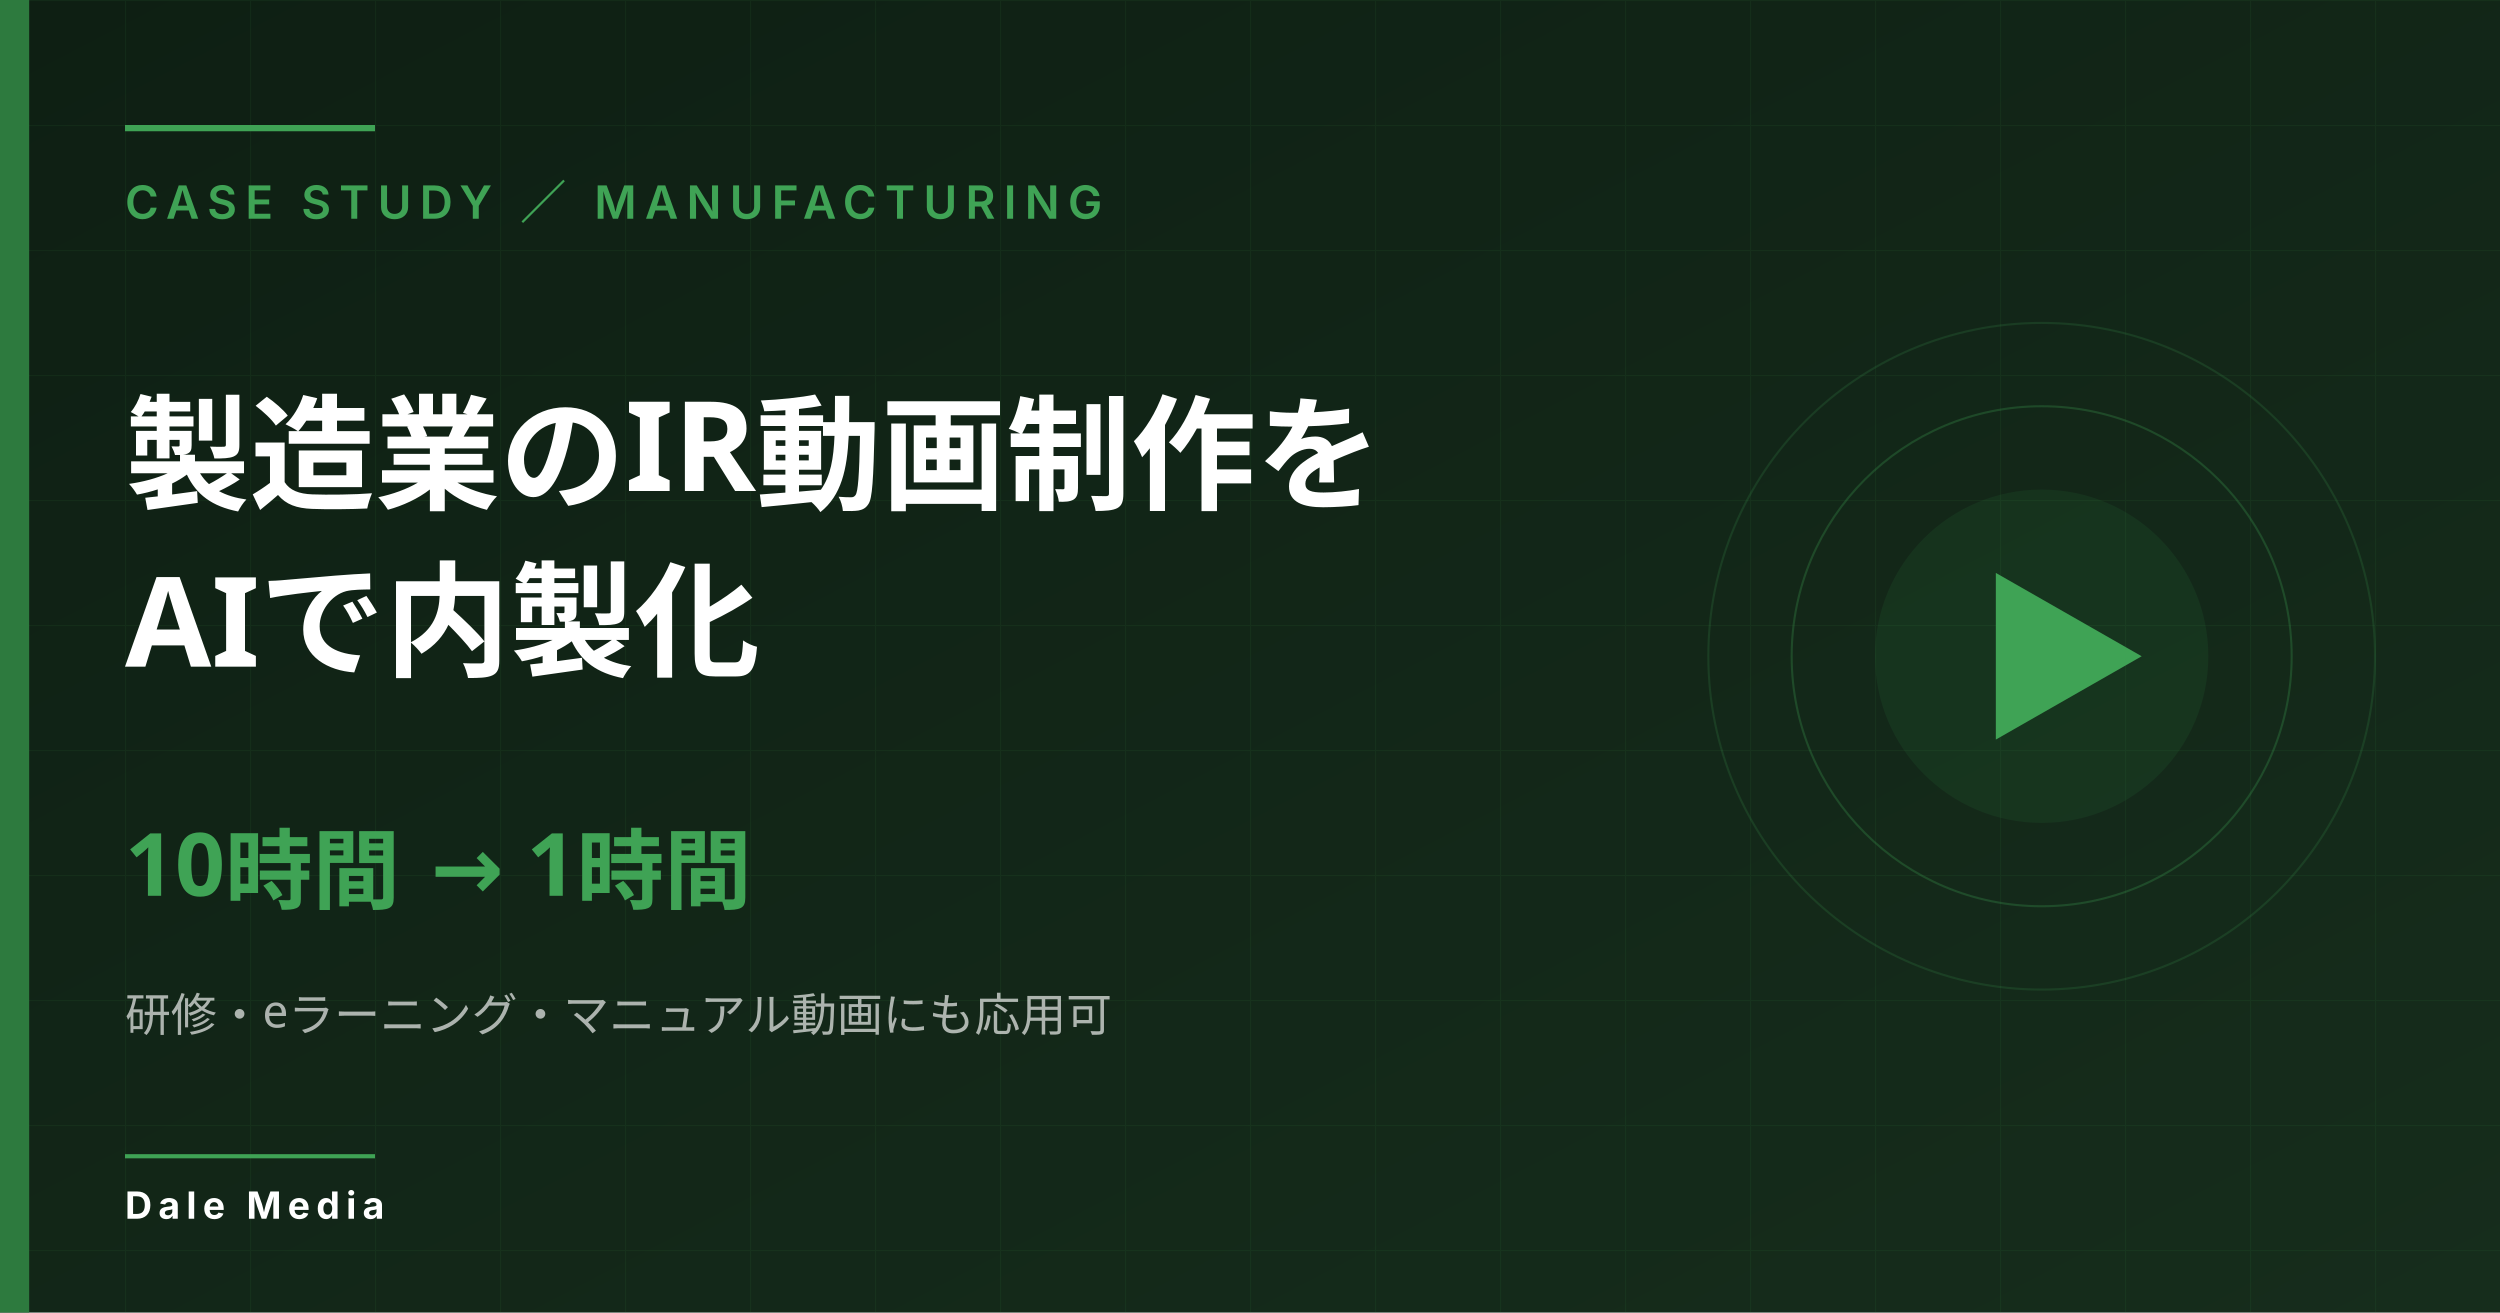
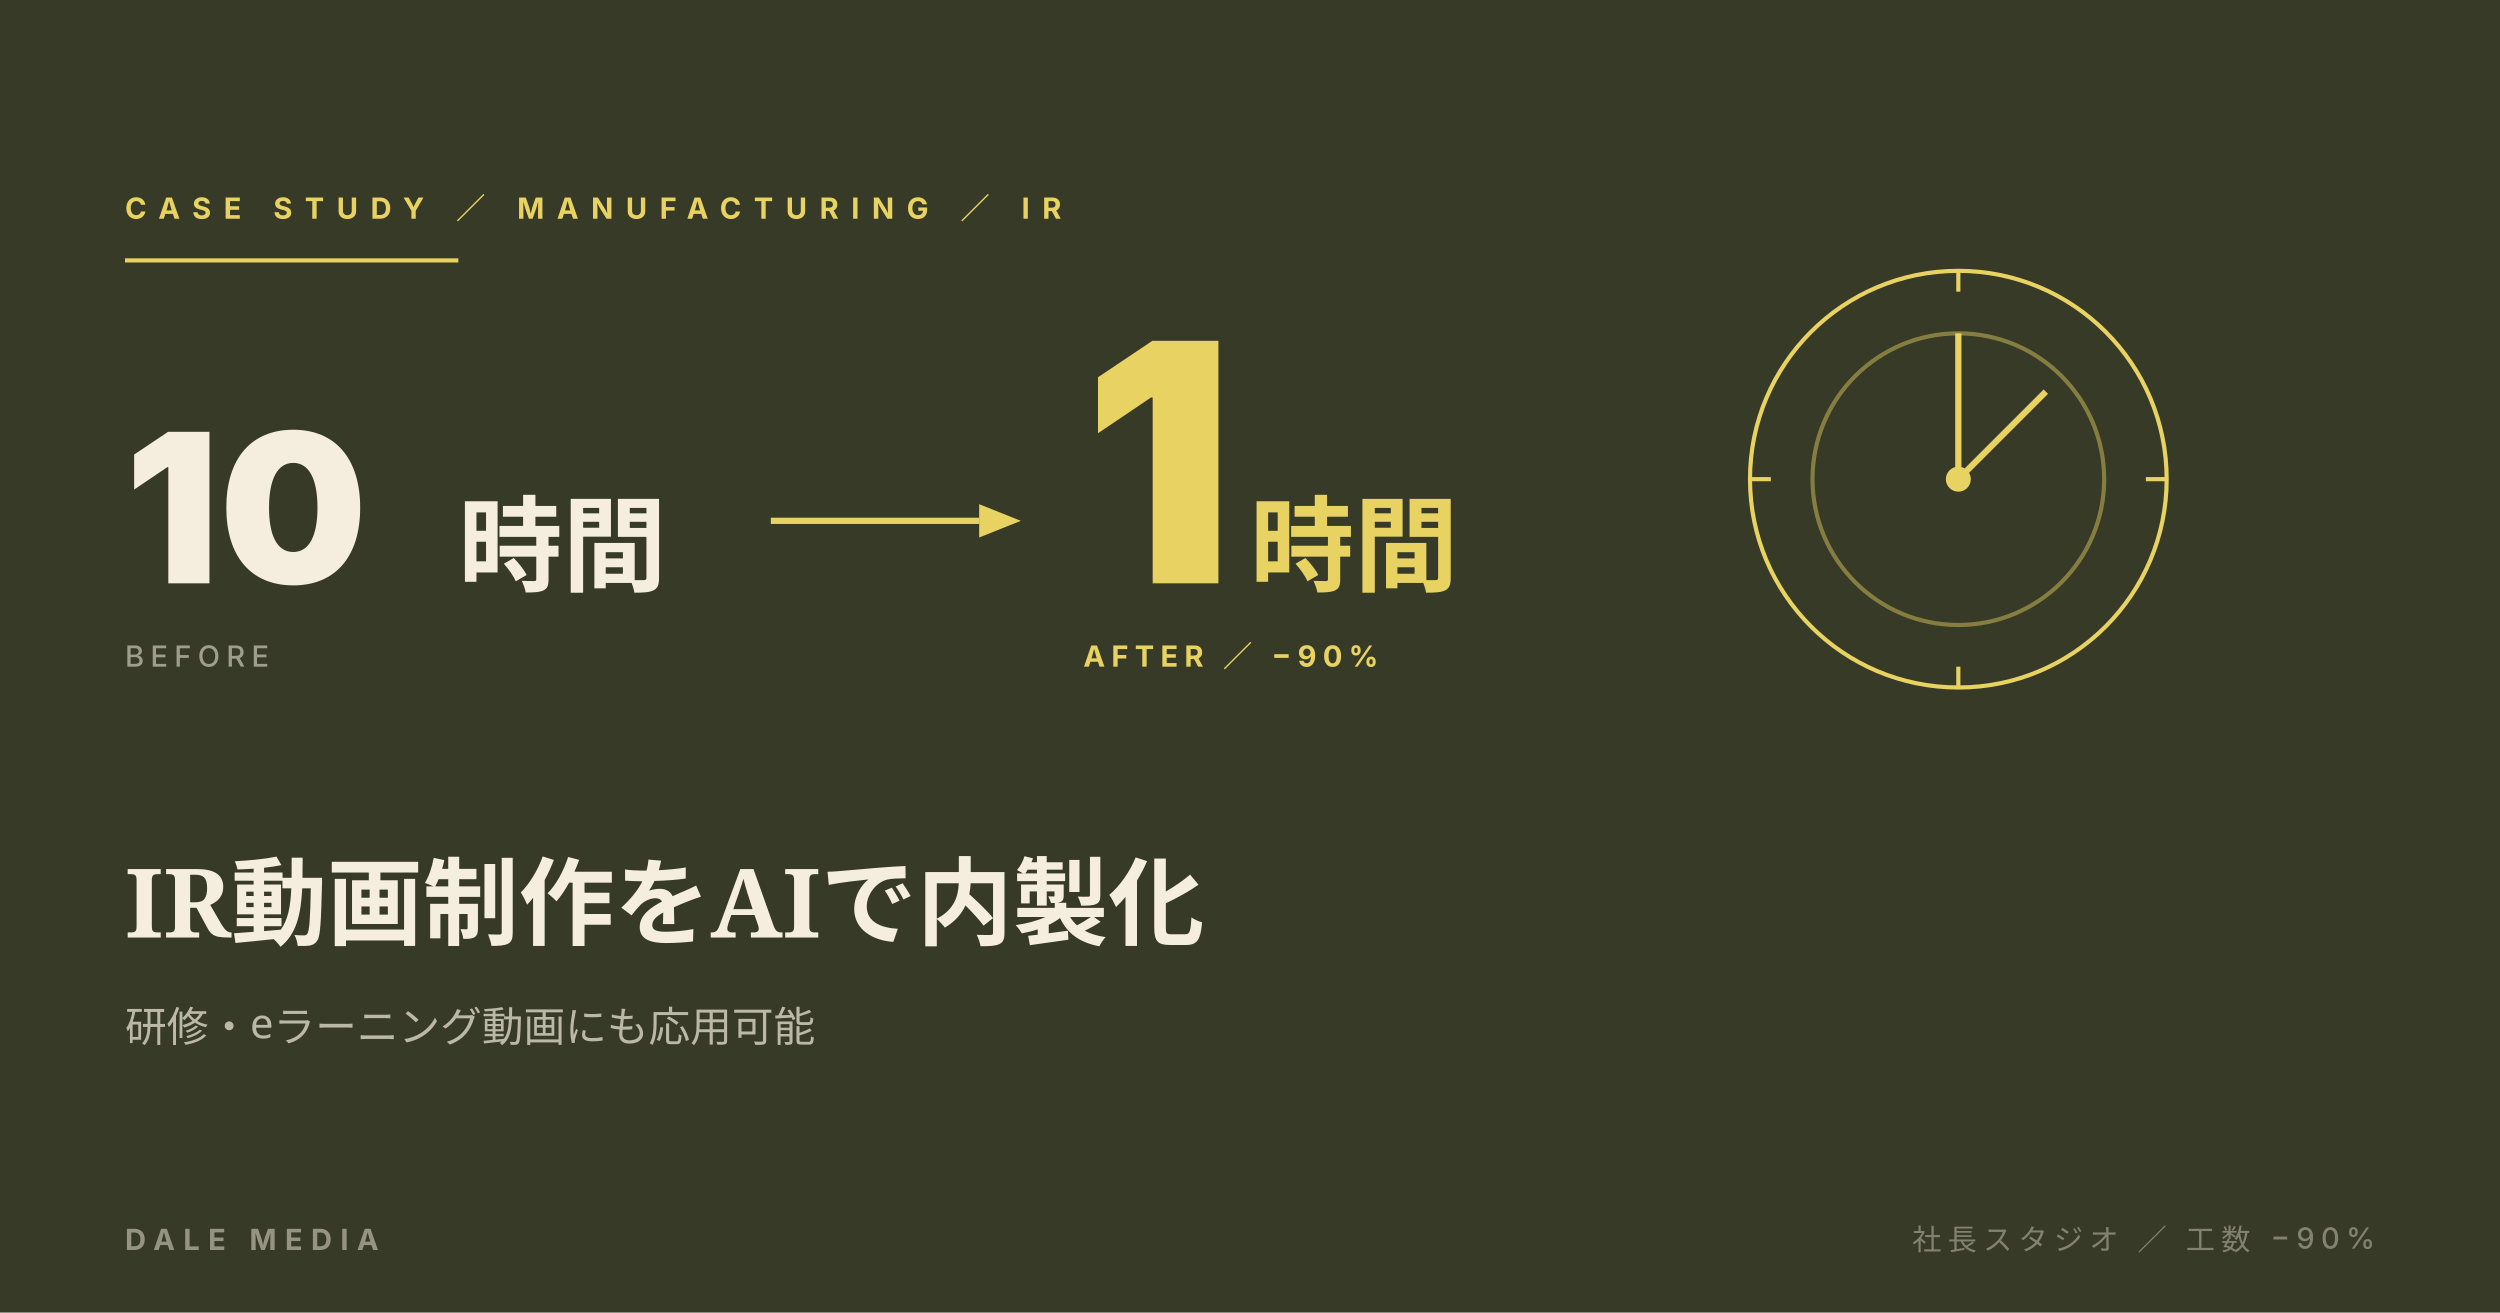
<svg xmlns="http://www.w3.org/2000/svg" viewBox="0 0 1200 630" preserveAspectRatio="xMidYMid slice">
-   <defs>
-     <linearGradient id="bg" x1="0" y1="0" x2="1" y2="1">
-       <stop offset="0%" stop-color="#0e1f13" />
-       <stop offset="100%" stop-color="#162d1c" />
-     </linearGradient>
-     <pattern id="grid" width="60" height="60" patternUnits="userSpaceOnUse">
-       <path d="M 60 0 L 0 0 0 60" fill="none" stroke="rgba(63,163,85,0.08)" stroke-width="1" />
-     </pattern>
-   </defs>
-   <rect width="1200" height="630" fill="url(#bg)" />
-   <rect width="1200" height="630" fill="url(#grid)" />
-   <rect x="0" y="0" width="14" height="630" fill="#2d7a3e" />
-   <rect x="60" y="60" width="120" height="3" fill="#3fa355" />
-   <text x="60" y="105" font-family="Inter, 'Noto Sans JP', sans-serif" font-size="22" font-weight="600" fill="#3fa355" letter-spacing="4">
-     CASE STUDY ／ MANUFACTURING
-   </text>
-   <text x="60" y="240" font-family="'Noto Sans JP', sans-serif" font-size="60" font-weight="900" fill="#ffffff">
-     製造業のIR動画制作を
-   </text>
-   <text x="60" y="320" font-family="'Noto Sans JP', sans-serif" font-size="60" font-weight="900" fill="#ffffff">
-     AIで内製化
-   </text>
-   <text x="60" y="430" font-family="'Noto Sans JP', sans-serif" font-size="42" font-weight="700" fill="#3fa355">
-     10時間 → 1時間
-   </text>
-   <text x="60" y="495" font-family="'Noto Sans JP', sans-serif" font-size="22" font-weight="500" fill="rgba(255,255,255,0.65)">
-     研修・eラーニング・マニュアル動画にも応用可
-   </text>
-   <line x1="60" y1="555" x2="180" y2="555" stroke="#3fa355" stroke-width="2" />
-   <text x="60" y="585" font-family="Inter, 'Noto Sans JP', sans-serif" font-size="18" font-weight="700" fill="#ffffff" letter-spacing="3">
-     Dale Media
-   </text>
-   <g transform="translate(880, 215) rotate(0)">
-     <circle cx="100" cy="100" r="160" fill="none" stroke="rgba(63,163,85,0.18)" stroke-width="1" />
-     <circle cx="100" cy="100" r="120" fill="none" stroke="rgba(63,163,85,0.28)" stroke-width="1" />
-     <circle cx="100" cy="100" r="80" fill="rgba(45,122,62,0.15)" />
-     <polygon points="78,60 78,140 148,100" fill="#3fa355" />
+   <rect width="1200" height="630" fill="#363a26" />
+   <text x="60" y="105" font-family="Inter, 'Noto Sans JP', sans-serif" font-size="14" font-weight="700" fill="#e8d262" letter-spacing="6">CASE STUDY ／ MANUFACTURING ／ IR</text>
+   <line x1="60" y1="125" x2="220" y2="125" stroke="#e8d262" stroke-width="2" />
+   <g transform="translate(60, 220)">
+     <text x="0" y="60" font-family="Inter, sans-serif" font-size="100" font-weight="900" fill="#f5eede">10</text>
+     <text x="160" y="60" font-family="'Noto Sans JP', sans-serif" font-size="50" font-weight="700" fill="#f5eede">時間</text>
+     <text x="0" y="100" font-family="Inter, sans-serif" font-size="14" font-weight="500" fill="rgba(245,238,222,0.55)" letter-spacing="3">BEFORE</text>
+     <g transform="translate(310, 30)">
+       <line x1="0" y1="0" x2="100" y2="0" stroke="#e8d262" stroke-width="3" />
+       <polygon points="100,-8 120,0 100,8" fill="#e8d262" />
+     </g>
+     <text x="460" y="60" font-family="Inter, sans-serif" font-size="160" font-weight="900" fill="#e8d262">1</text>
+     <text x="540" y="60" font-family="'Noto Sans JP', sans-serif" font-size="50" font-weight="700" fill="#e8d262">時間</text>
+     <text x="460" y="100" font-family="Inter, sans-serif" font-size="14" font-weight="700" fill="#e8d262" letter-spacing="3">AFTER ／ −90%</text>
  </g>
+   <text x="60" y="450" font-family="'Noto Serif JP', serif" font-size="46" font-weight="900" fill="#f5eede">IR動画制作をAIで内製化</text>
+   <text x="60" y="500" font-family="'Noto Sans JP', sans-serif" font-size="20" font-weight="500" fill="rgba(245,238,222,0.7)">研修・eラーニング動画にも応用可能</text>
+   <g transform="translate(940, 230)" fill="none" stroke="#e8d262" stroke-width="2">
+     <circle cx="0" cy="0" r="100" />
+     <circle cx="0" cy="0" r="70" stroke="rgba(232,210,98,0.45)" />
+     <line x1="0" y1="-100" x2="0" y2="-90" />
+     <line x1="100" y1="0" x2="90" y2="0" />
+     <line x1="0" y1="100" x2="0" y2="90" />
+     <line x1="-100" y1="0" x2="-90" y2="0" />
+     <line x1="0" y1="0" x2="0" y2="-70" stroke-width="3" />
+     <line x1="0" y1="0" x2="42" y2="-42" stroke-width="3" />
+     <circle cx="0" cy="0" r="6" fill="#e8d262" stroke="none" />
+   </g>
+   <text x="60" y="600" font-family="Inter, sans-serif" font-size="14" font-weight="700" fill="rgba(245,238,222,0.5)" letter-spacing="4">DALE MEDIA</text>
+   <text x="1140" y="600" font-family="Inter, sans-serif" font-size="14" font-weight="500" fill="rgba(245,238,222,0.4)" letter-spacing="3" text-anchor="end">社長スタジオ ／ 工数 −90%</text>
</svg>
